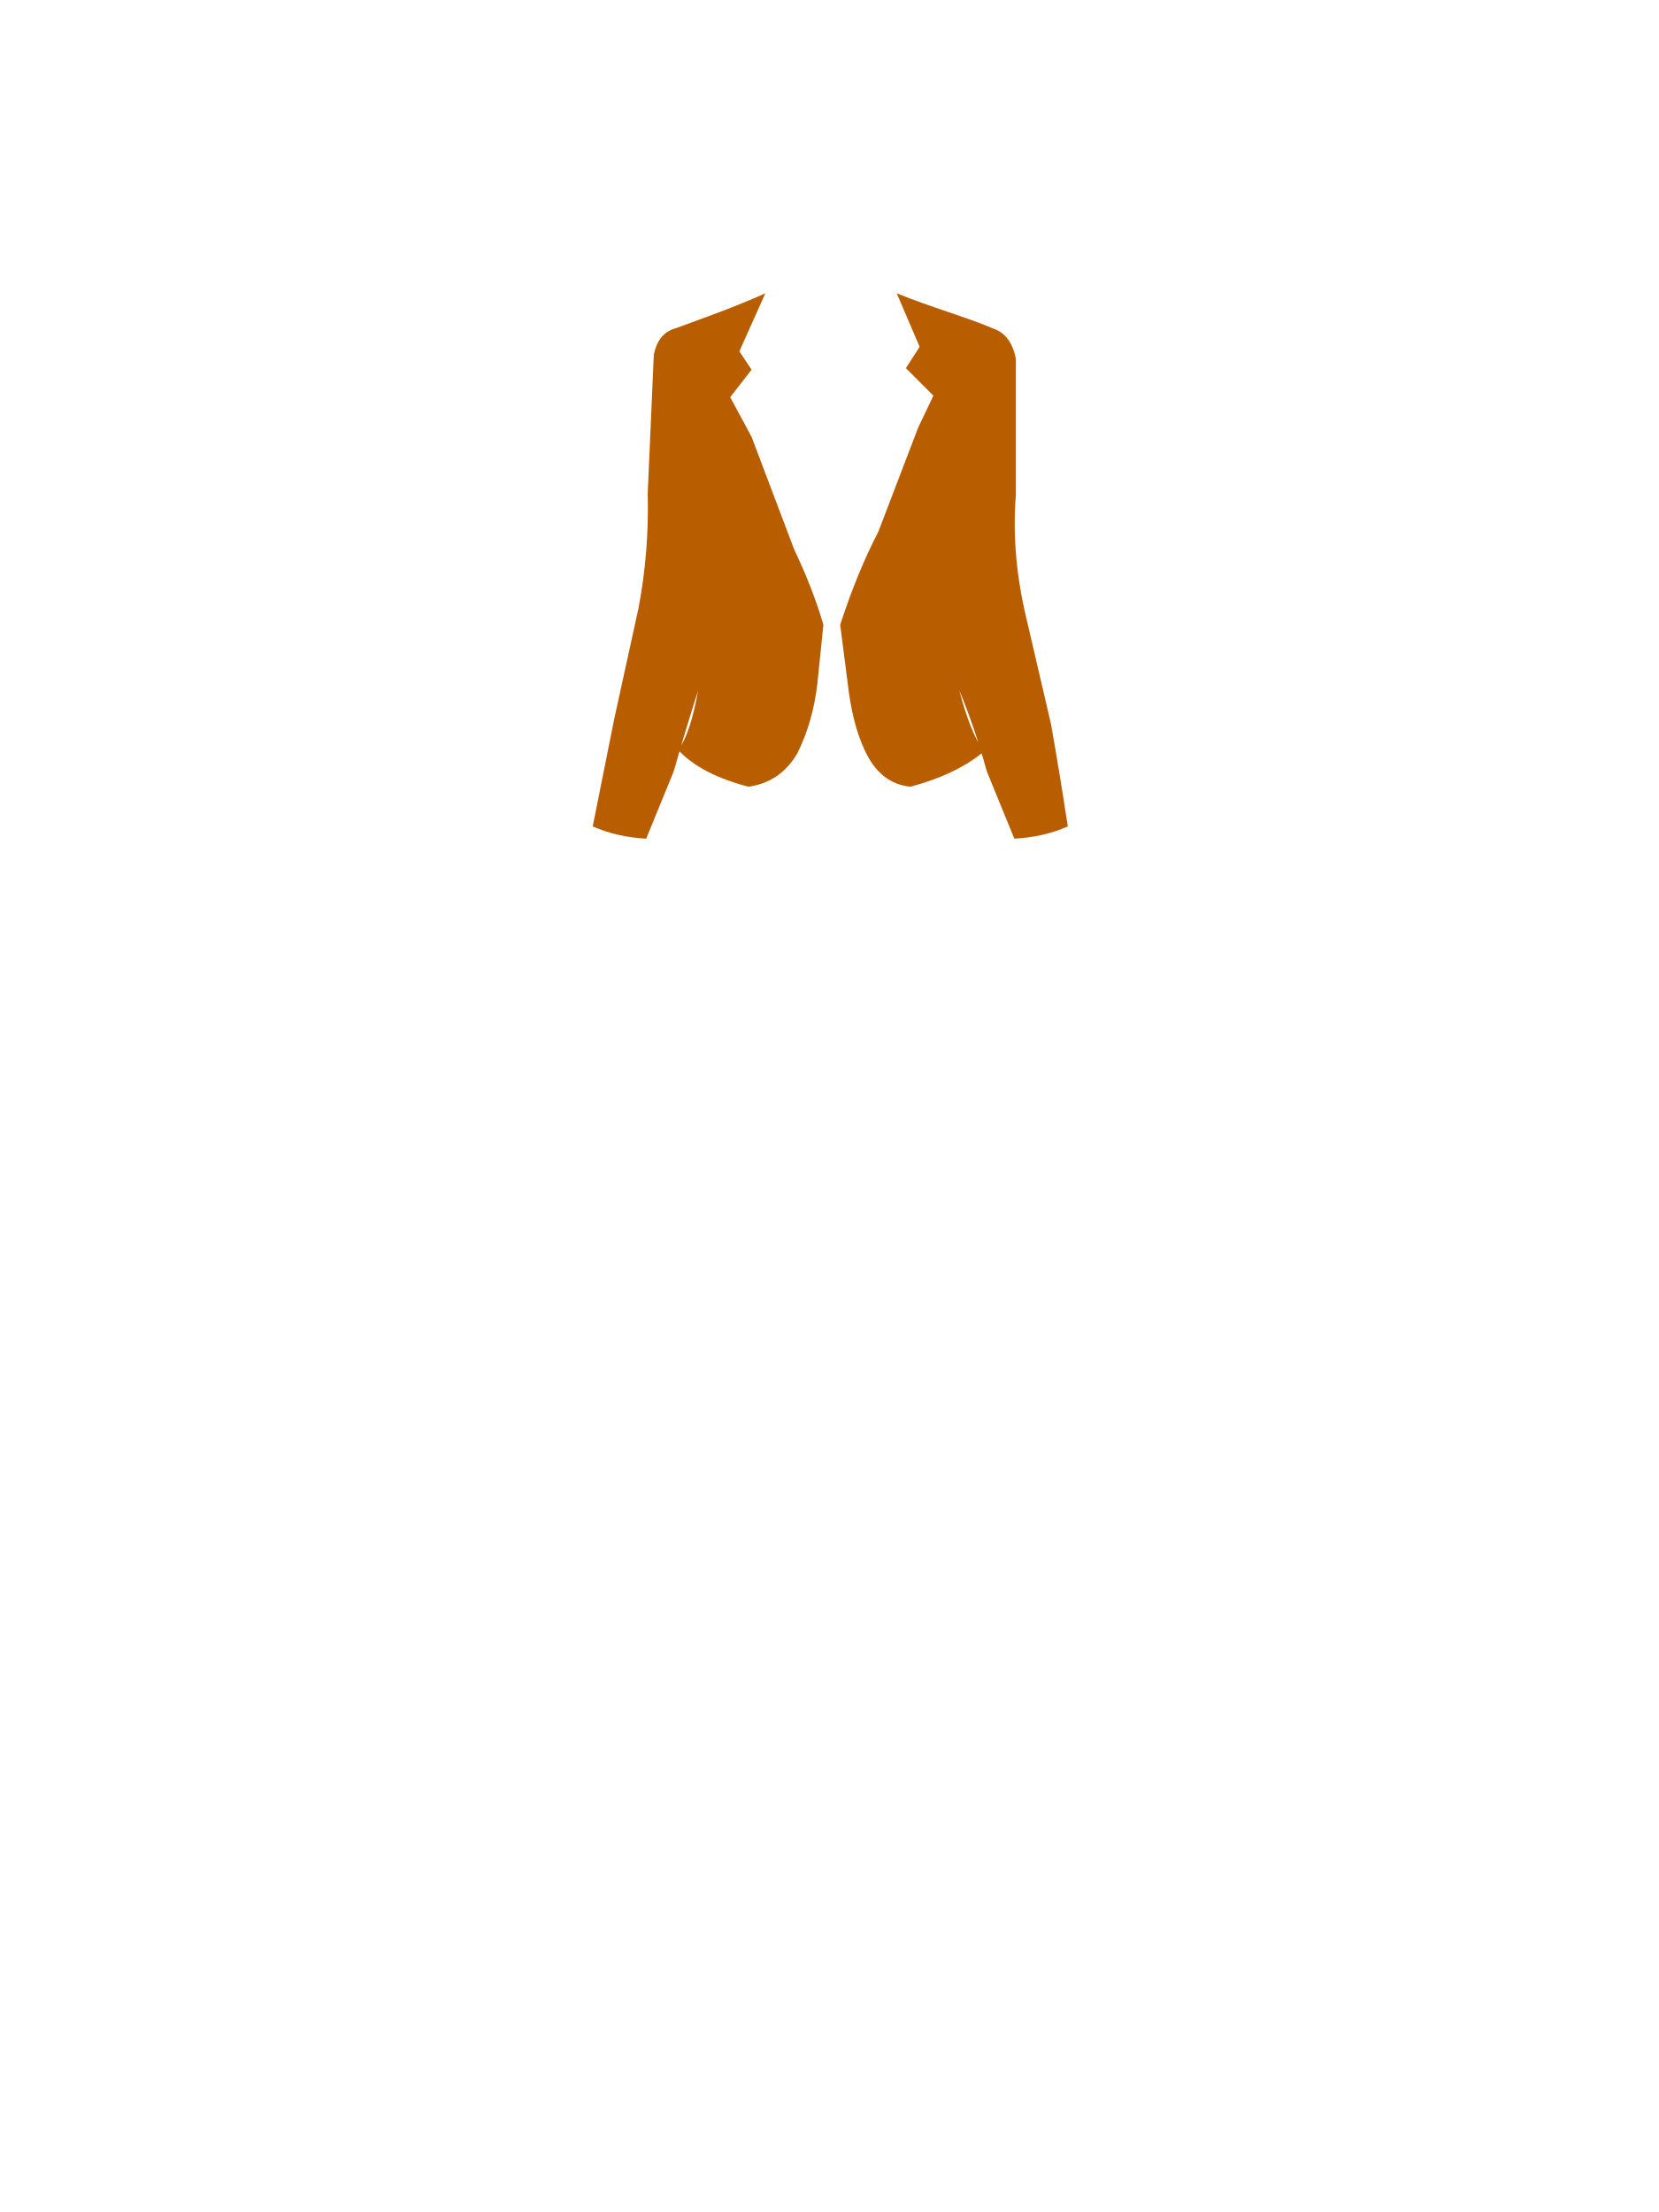
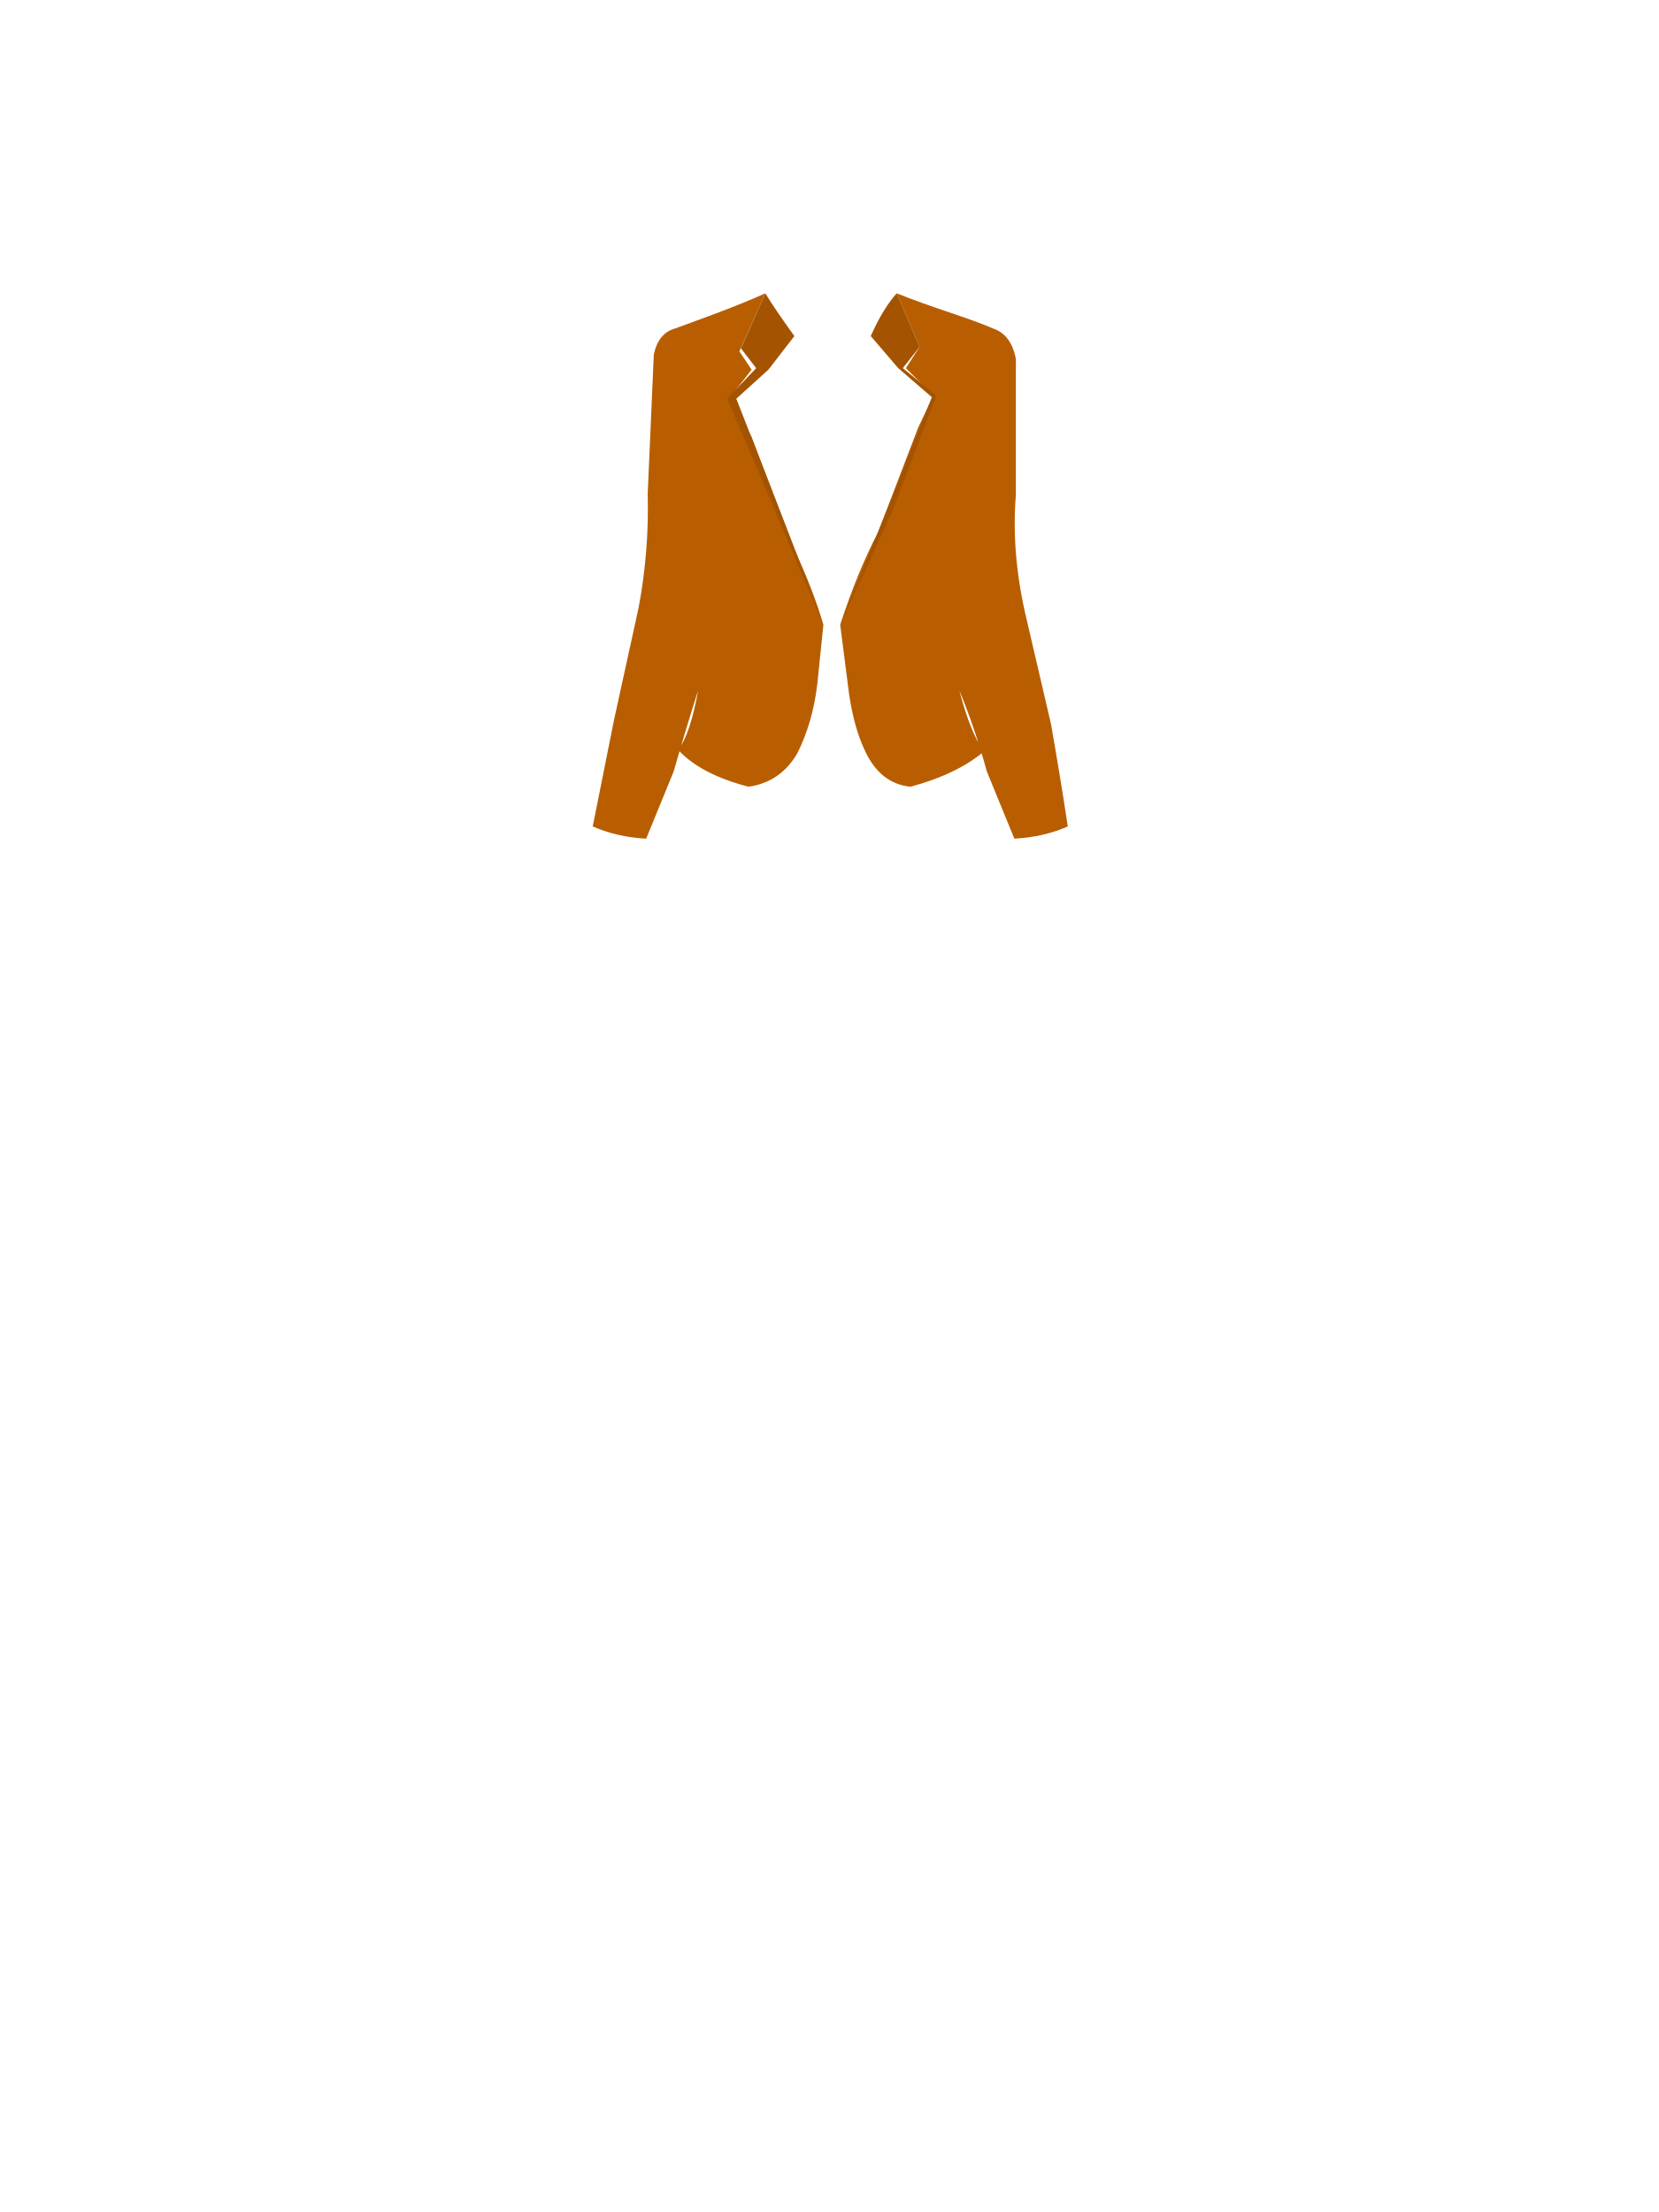
- <svg xmlns="http://www.w3.org/2000/svg" width="1086" height="1448" viewBox="0 0 1086 1448">
-   <path fill="#b85e00" d="M501 192  C481 201 461 208 442 215  Q431 218 428 232  L424 323 Q425 361 418 398  L402 471 Q394 511 388 541  Q404 548 423 549  L441 505 Q449 477 457 452  Q452 480 444 491  Q459 507 490 515  Q511 512 522 493  Q532 473 535 448  L539 409  Q532 385 520 360  L492 286  L478 260  L492 242 L484 230 L501 192 Z" />
-   <path fill="#b85e00" d="M587 192  C609 201 634 208 650 215  Q662 219 665 235  L665 324 Q662 361 671 401  L688 474 Q694 508 699 541  Q683 548 664 549  L646 505 Q638 476 628 452  Q635 479 644 492  Q626 507 596 515  Q576 513 566 491  Q558 474 555 448  L550 409 Q561 375 575 348  L601 280 L611 259 L593 241 L602 227 L587 192 Z" />
+ <svg xmlns="http://www.w3.org/2000/svg" viewBox="0 0 1086 1448" width="1086" height="1448">
+   <g fill="#b85e00">
+     <path d="M501 192  C481 201 461 208 442 215  Q431 218 428 232  L424 323 Q425 361 418 398  L402 471 Q394 511 388 541  Q404 548 423 549  L441 505 Q449 477 457 452  Q452 480 444 491  Q459 507 490 515  Q511 512 522 493  Q532 473 535 448  L539 409  Q532 385 520 360  L492 286  L478 260  L492 242 L484 230 L501 192 Z" />
+     <path d="M587 192  C609 201 634 208 650 215  Q662 219 665 235  L665 324 Q662 361 671 401  L688 474 Q694 508 699 541  Q683 548 664 549  L646 505 Q638 476 628 452  Q635 479 644 492  Q626 507 596 515  Q576 513 566 491  Q558 474 555 448  L550 409 Q561 375 575 348  L601 280 L611 259 L593 241 L602 227 L587 192 Z" />
+   </g>
+   <g fill="#a45400">
+     <path d="M501 192  Q507 202 520 220  L503 242  L482 261  Q504 317 524 369  L539 409  Q518 360 508 336  L476 261  L495 241  L485 228 Z" />
+     <path d="M587 192  Q578 202 570 220  L588 241  L610 260  Q587 318 566 370  L550 409  Q573 359 584 335  L613 259  L591 241  L602 227 Z" />
+   </g>
</svg>
